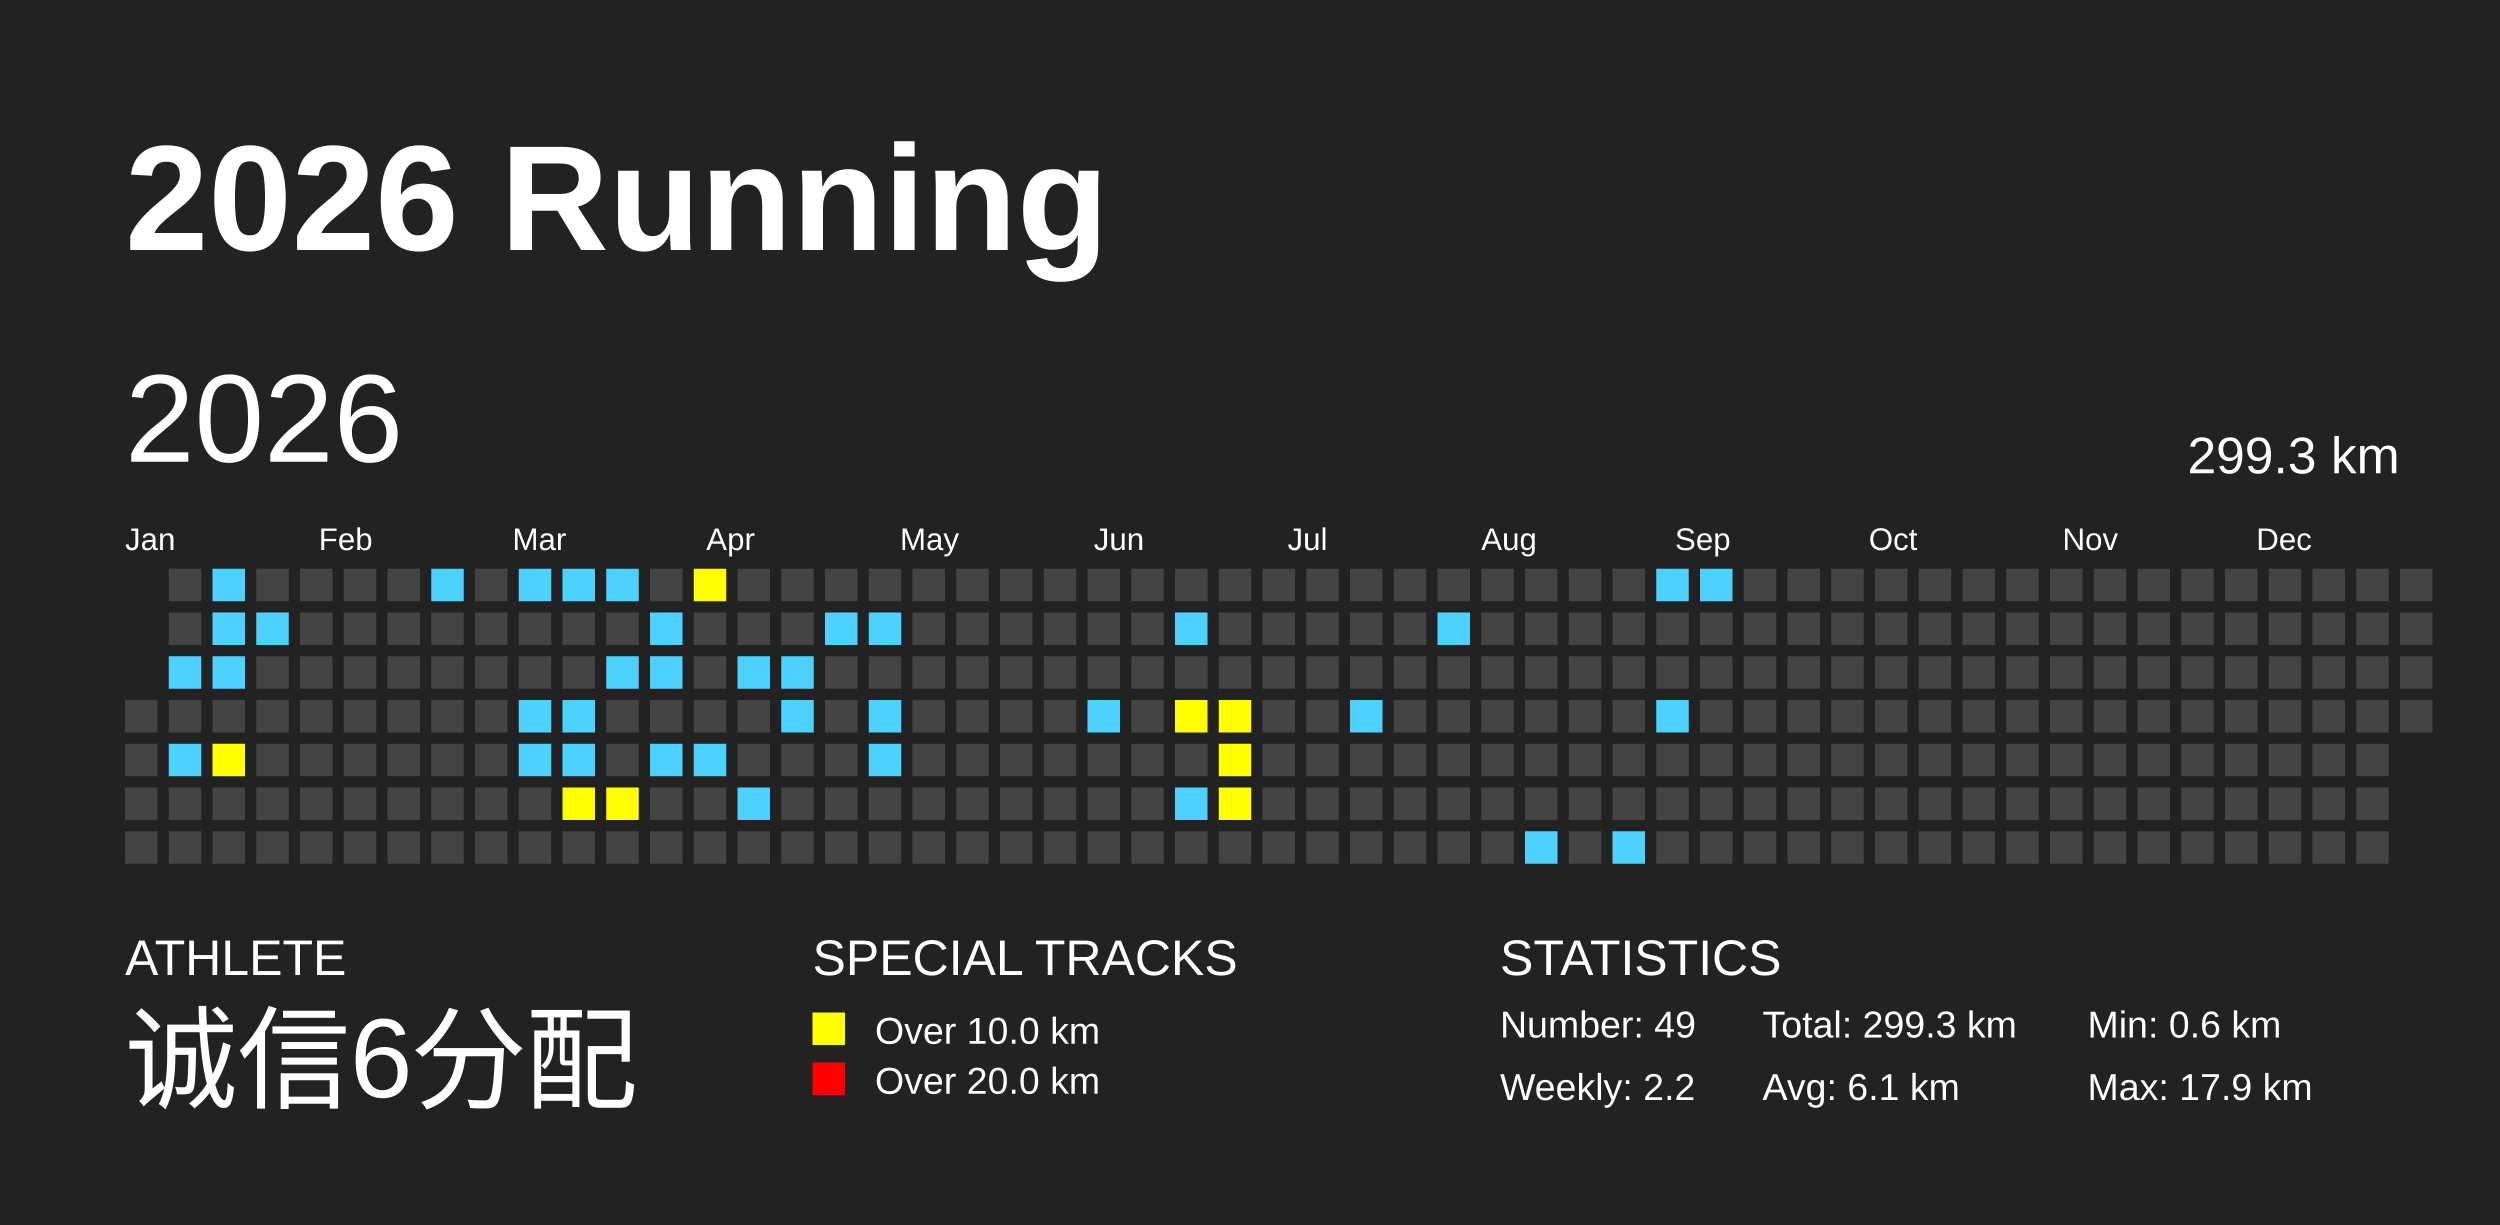
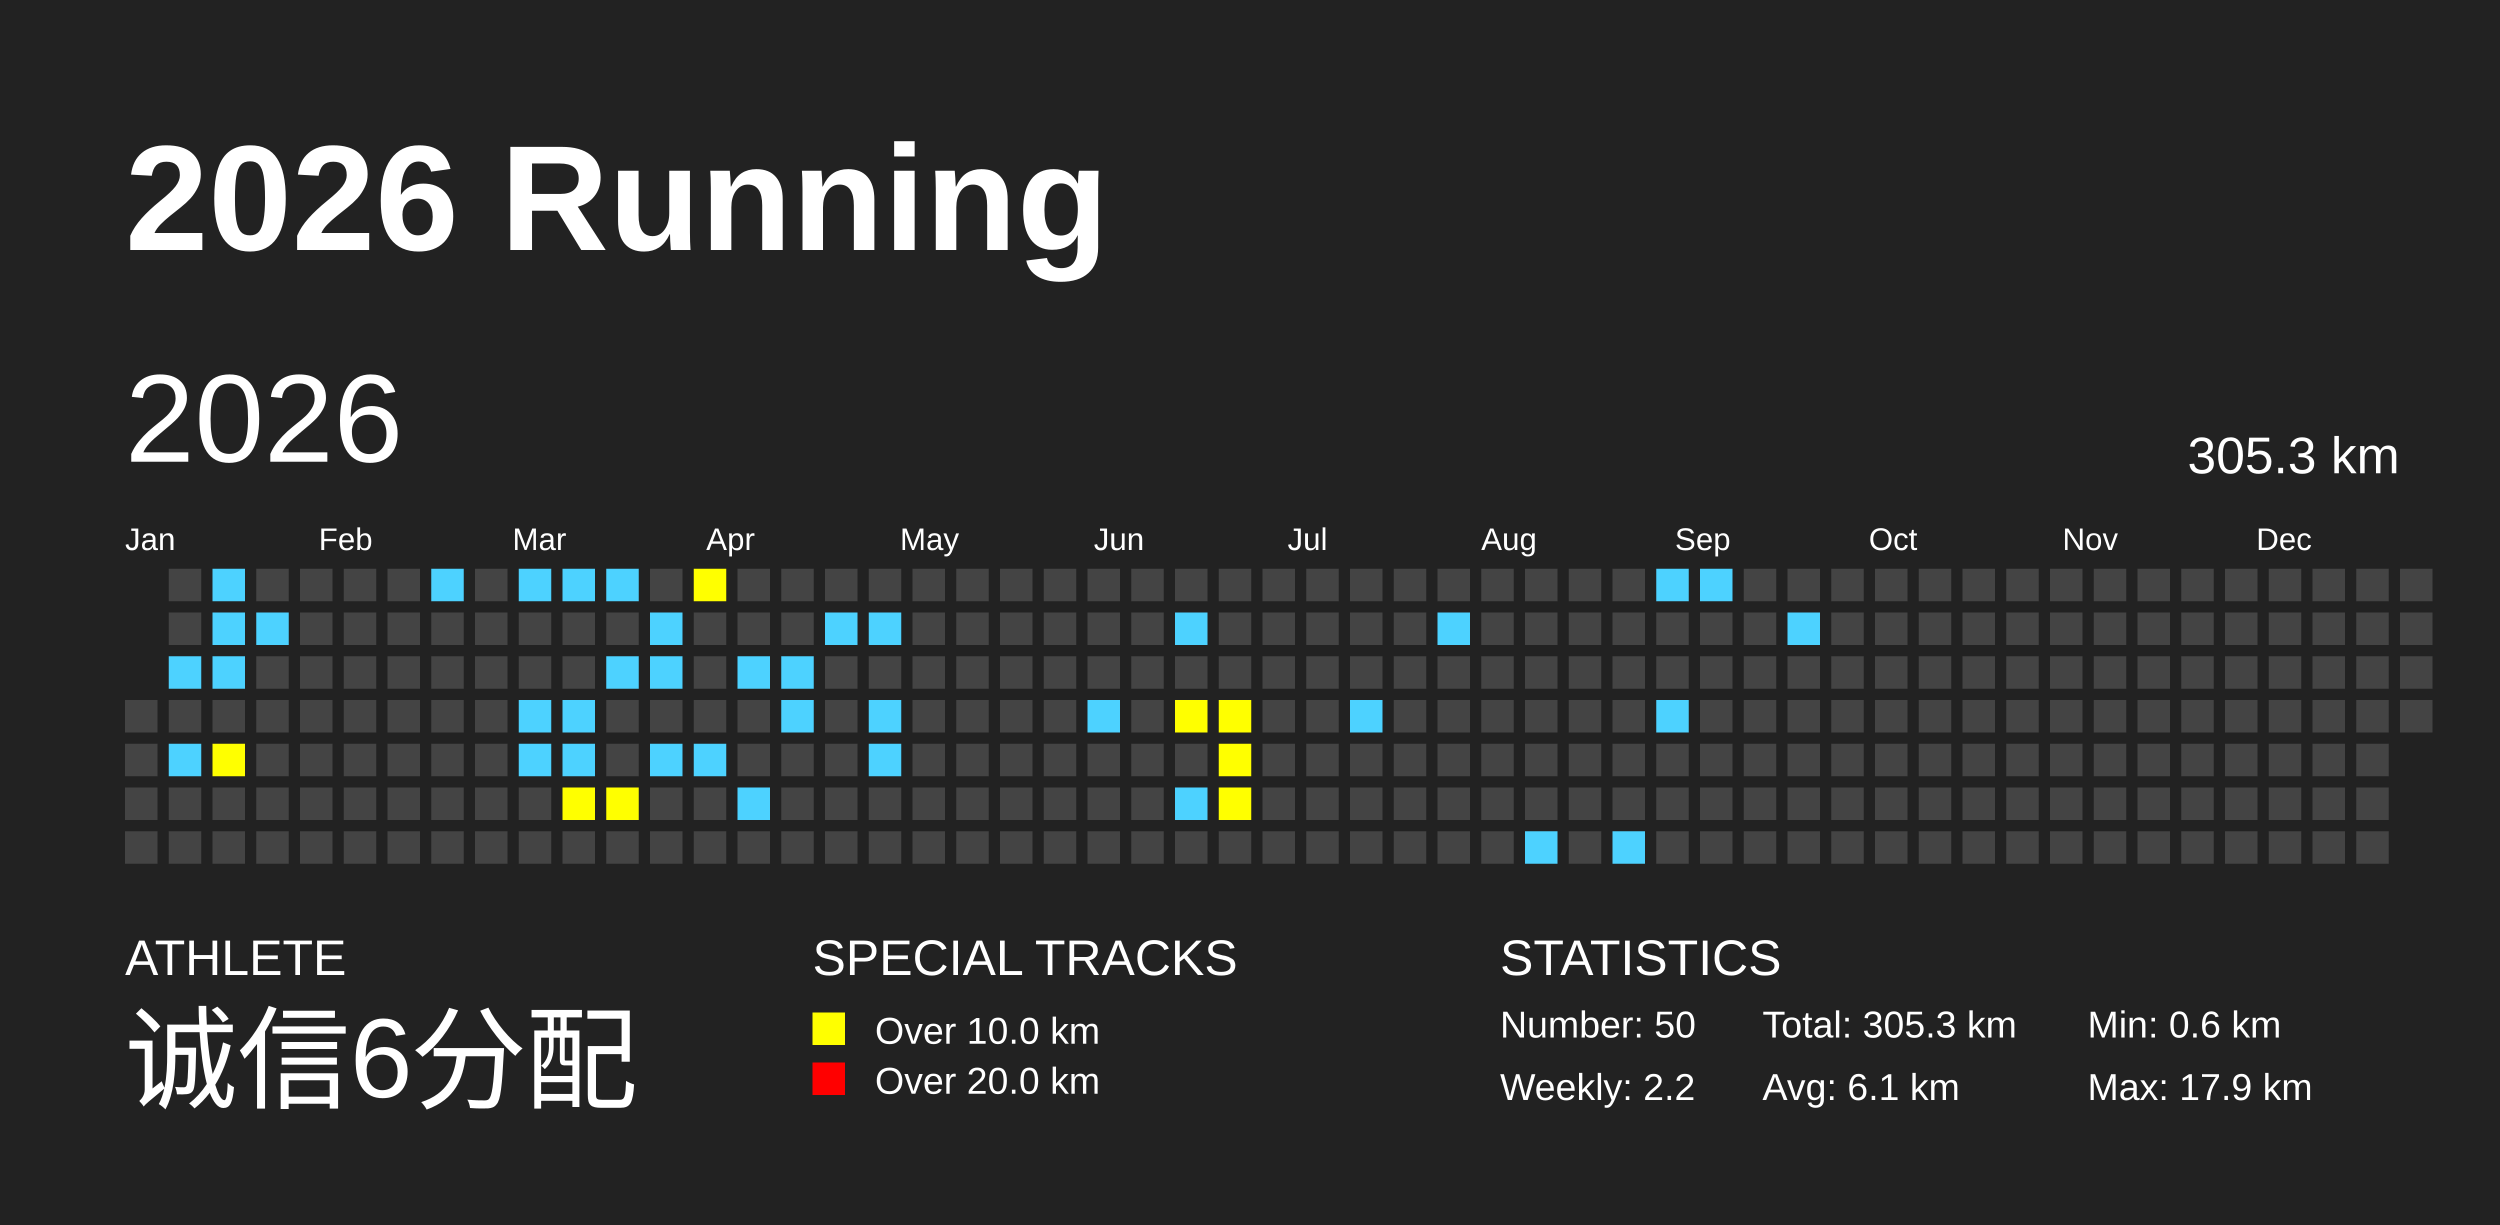
<svg xmlns="http://www.w3.org/2000/svg" baseProfile="full" height="98mm" version="1.1" viewBox="0,0,200,98" width="200mm">
  <defs />
  <rect fill="#222222" height="98" width="200" x="0" y="0" />
  <text fill="#FFFFFF" style="font-size:12px; font-family:Arial; font-weight:bold;" x="10" y="20">2026 Running</text>
  <text fill="#FFFFFF" style="font-size:4px; font-family:Arial" x="10" y="78">ATHLETE</text>
  <text fill="#FFFFFF" style="font-size:9px; font-family:Arial" x="10" y="88">诚信6分配</text>
  <text fill="#FFFFFF" style="font-size:4px; font-family:Arial" x="65" y="78">SPECIAL TRACKS</text>
  <rect fill="yellow" height="2.6" width="2.6" x="65" y="81" />
  <text fill="#FFFFFF" style="font-size:3px; font-family:Arial" x="70" y="83.5">Over 10.0 km</text>
  <rect fill="red" height="2.6" width="2.6" x="65" y="85" />
  <text fill="#FFFFFF" style="font-size:3px; font-family:Arial" x="70" y="87.5">Over 20.0 km</text>
  <text fill="#FFFFFF" style="font-size:4px; font-family:Arial" x="120" y="78">STATISTICS</text>
-   <text fill="#FFFFFF" style="font-size:3px; font-family:Arial" x="120" y="83">Number: 49</text>
+   <text fill="#FFFFFF" style="font-size:3px; font-family:Arial" x="120" y="83">Number: 50</text>
  <text fill="#FFFFFF" style="font-size:3px; font-family:Arial" x="120" y="88">Weekly: 2.2</text>
-   <text fill="#FFFFFF" style="font-size:3px; font-family:Arial" x="141" y="83">Total: 299.3 km</text>
+   <text fill="#FFFFFF" style="font-size:3px; font-family:Arial" x="141" y="83">Total: 305.3 km</text>
  <text fill="#FFFFFF" style="font-size:3px; font-family:Arial" x="141" y="88">Avg: 6.1 km</text>
  <text fill="#FFFFFF" style="font-size:3px; font-family:Arial" x="167" y="83">Min: 0.6 km</text>
  <text fill="#FFFFFF" style="font-size:3px; font-family:Arial" x="167" y="88">Max: 17.9 km</text>
  <text dominant-baseline="hanging" fill="#FFFFFF" style="font-size:10.0px; font-family:Arial;" x="10" y="30">2026</text>
-   <text dominant-baseline="hanging" fill="#FFFFFF" style="font-size:4.125px; font-family:Arial;" x="175" y="35">299.3 km</text>
+   <text dominant-baseline="hanging" fill="#FFFFFF" style="font-size:4.125px; font-family:Arial;" x="175" y="35">305.3 km</text>
  <text fill="#FFFFFF" style="font-size:2.5px; font-family:Arial" x="10.0" y="44">Jan</text>
  <text fill="#FFFFFF" style="font-size:2.5px; font-family:Arial" x="25.5" y="44">Feb</text>
  <text fill="#FFFFFF" style="font-size:2.5px; font-family:Arial" x="41.0" y="44">Mar</text>
  <text fill="#FFFFFF" style="font-size:2.5px; font-family:Arial" x="56.5" y="44">Apr</text>
  <text fill="#FFFFFF" style="font-size:2.5px; font-family:Arial" x="72.0" y="44">May</text>
  <text fill="#FFFFFF" style="font-size:2.5px; font-family:Arial" x="87.5" y="44">Jun</text>
  <text fill="#FFFFFF" style="font-size:2.5px; font-family:Arial" x="103.0" y="44">Jul</text>
  <text fill="#FFFFFF" style="font-size:2.5px; font-family:Arial" x="118.5" y="44">Aug</text>
  <text fill="#FFFFFF" style="font-size:2.5px; font-family:Arial" x="134.0" y="44">Sep</text>
  <text fill="#FFFFFF" style="font-size:2.5px; font-family:Arial" x="149.5" y="44">Oct</text>
  <text fill="#FFFFFF" style="font-size:2.5px; font-family:Arial" x="165.0" y="44">Nov</text>
  <text fill="#FFFFFF" style="font-size:2.5px; font-family:Arial" x="180.5" y="44">Dec</text>
  <rect fill="#444444" height="2.6" width="2.6" x="10.0" y="56.0" />
  <rect fill="#444444" height="2.6" width="2.6" x="10.0" y="59.5" />
  <rect fill="#444444" height="2.6" width="2.6" x="10.0" y="63.0" />
  <rect fill="#444444" height="2.6" width="2.6" x="10.0" y="66.5" />
  <rect fill="#444444" height="2.6" width="2.6" x="13.5" y="45.5" />
  <rect fill="#444444" height="2.6" width="2.6" x="13.5" y="49.0" />
  <rect fill="#4DD2FF" height="2.6" width="2.6" x="13.5" y="52.5" />
  <rect fill="#444444" height="2.6" width="2.6" x="13.5" y="56.0" />
  <rect fill="#4DD2FF" height="2.6" width="2.6" x="13.5" y="59.5" />
  <rect fill="#444444" height="2.6" width="2.6" x="13.5" y="63.0" />
  <rect fill="#444444" height="2.6" width="2.6" x="13.5" y="66.5" />
  <rect fill="#4DD2FF" height="2.6" width="2.6" x="17.0" y="45.5" />
  <rect fill="#4DD2FF" height="2.6" width="2.6" x="17.0" y="49.0" />
  <rect fill="#4DD2FF" height="2.6" width="2.6" x="17.0" y="52.5" />
  <rect fill="#444444" height="2.6" width="2.6" x="17.0" y="56.0" />
  <rect fill="yellow" height="2.6" width="2.6" x="17.0" y="59.5" />
  <rect fill="#444444" height="2.6" width="2.6" x="17.0" y="63.0" />
  <rect fill="#444444" height="2.6" width="2.6" x="17.0" y="66.5" />
  <rect fill="#444444" height="2.6" width="2.6" x="20.5" y="45.5" />
  <rect fill="#4DD2FF" height="2.6" width="2.6" x="20.5" y="49.0" />
  <rect fill="#444444" height="2.6" width="2.6" x="20.5" y="52.5" />
  <rect fill="#444444" height="2.6" width="2.6" x="20.5" y="56.0" />
  <rect fill="#444444" height="2.6" width="2.6" x="20.5" y="59.5" />
  <rect fill="#444444" height="2.6" width="2.6" x="20.5" y="63.0" />
  <rect fill="#444444" height="2.6" width="2.6" x="20.5" y="66.5" />
  <rect fill="#444444" height="2.6" width="2.6" x="24.0" y="45.5" />
  <rect fill="#444444" height="2.6" width="2.6" x="24.0" y="49.0" />
  <rect fill="#444444" height="2.6" width="2.6" x="24.0" y="52.5" />
  <rect fill="#444444" height="2.6" width="2.6" x="24.0" y="56.0" />
  <rect fill="#444444" height="2.6" width="2.6" x="24.0" y="59.5" />
  <rect fill="#444444" height="2.6" width="2.6" x="24.0" y="63.0" />
  <rect fill="#444444" height="2.6" width="2.6" x="24.0" y="66.5" />
  <rect fill="#444444" height="2.6" width="2.6" x="27.5" y="45.5" />
  <rect fill="#444444" height="2.6" width="2.6" x="27.5" y="49.0" />
  <rect fill="#444444" height="2.6" width="2.6" x="27.5" y="52.5" />
  <rect fill="#444444" height="2.6" width="2.6" x="27.5" y="56.0" />
  <rect fill="#444444" height="2.6" width="2.6" x="27.5" y="59.5" />
  <rect fill="#444444" height="2.6" width="2.6" x="27.5" y="63.0" />
  <rect fill="#444444" height="2.6" width="2.6" x="27.5" y="66.5" />
  <rect fill="#444444" height="2.6" width="2.6" x="31.0" y="45.5" />
  <rect fill="#444444" height="2.6" width="2.6" x="31.0" y="49.0" />
  <rect fill="#444444" height="2.6" width="2.6" x="31.0" y="52.5" />
  <rect fill="#444444" height="2.6" width="2.6" x="31.0" y="56.0" />
  <rect fill="#444444" height="2.6" width="2.6" x="31.0" y="59.5" />
  <rect fill="#444444" height="2.6" width="2.6" x="31.0" y="63.0" />
  <rect fill="#444444" height="2.6" width="2.6" x="31.0" y="66.5" />
  <rect fill="#4DD2FF" height="2.6" width="2.6" x="34.5" y="45.5" />
  <rect fill="#444444" height="2.6" width="2.6" x="34.5" y="49.0" />
  <rect fill="#444444" height="2.6" width="2.6" x="34.5" y="52.5" />
  <rect fill="#444444" height="2.6" width="2.6" x="34.5" y="56.0" />
  <rect fill="#444444" height="2.6" width="2.6" x="34.5" y="59.5" />
  <rect fill="#444444" height="2.6" width="2.6" x="34.5" y="63.0" />
  <rect fill="#444444" height="2.6" width="2.6" x="34.5" y="66.5" />
  <rect fill="#444444" height="2.6" width="2.6" x="38.0" y="45.5" />
  <rect fill="#444444" height="2.6" width="2.6" x="38.0" y="49.0" />
  <rect fill="#444444" height="2.6" width="2.6" x="38.0" y="52.5" />
  <rect fill="#444444" height="2.6" width="2.6" x="38.0" y="56.0" />
  <rect fill="#444444" height="2.6" width="2.6" x="38.0" y="59.5" />
  <rect fill="#444444" height="2.6" width="2.6" x="38.0" y="63.0" />
  <rect fill="#444444" height="2.6" width="2.6" x="38.0" y="66.5" />
  <rect fill="#4DD2FF" height="2.6" width="2.6" x="41.5" y="45.5" />
  <rect fill="#444444" height="2.6" width="2.6" x="41.5" y="49.0" />
  <rect fill="#444444" height="2.6" width="2.6" x="41.5" y="52.5" />
  <rect fill="#4DD2FF" height="2.6" width="2.6" x="41.5" y="56.0" />
  <rect fill="#4DD2FF" height="2.6" width="2.6" x="41.5" y="59.5" />
  <rect fill="#444444" height="2.6" width="2.6" x="41.5" y="63.0" />
  <rect fill="#444444" height="2.6" width="2.6" x="41.5" y="66.5" />
  <rect fill="#4DD2FF" height="2.6" width="2.6" x="45.0" y="45.5" />
  <rect fill="#444444" height="2.6" width="2.6" x="45.0" y="49.0" />
  <rect fill="#444444" height="2.6" width="2.6" x="45.0" y="52.5" />
  <rect fill="#4DD2FF" height="2.6" width="2.6" x="45.0" y="56.0" />
  <rect fill="#4DD2FF" height="2.6" width="2.6" x="45.0" y="59.5" />
  <rect fill="yellow" height="2.6" width="2.6" x="45.0" y="63.0" />
  <rect fill="#444444" height="2.6" width="2.6" x="45.0" y="66.5" />
  <rect fill="#4DD2FF" height="2.6" width="2.6" x="48.5" y="45.5" />
  <rect fill="#444444" height="2.6" width="2.6" x="48.5" y="49.0" />
  <rect fill="#4DD2FF" height="2.6" width="2.6" x="48.5" y="52.5" />
  <rect fill="#444444" height="2.6" width="2.6" x="48.5" y="56.0" />
  <rect fill="#444444" height="2.6" width="2.6" x="48.5" y="59.5" />
  <rect fill="yellow" height="2.6" width="2.6" x="48.5" y="63.0" />
  <rect fill="#444444" height="2.6" width="2.6" x="48.5" y="66.5" />
  <rect fill="#444444" height="2.6" width="2.6" x="52.0" y="45.5" />
  <rect fill="#4DD2FF" height="2.6" width="2.6" x="52.0" y="49.0" />
  <rect fill="#4DD2FF" height="2.6" width="2.6" x="52.0" y="52.5" />
  <rect fill="#444444" height="2.6" width="2.6" x="52.0" y="56.0" />
  <rect fill="#4DD2FF" height="2.6" width="2.6" x="52.0" y="59.5" />
  <rect fill="#444444" height="2.6" width="2.6" x="52.0" y="63.0" />
  <rect fill="#444444" height="2.6" width="2.6" x="52.0" y="66.5" />
  <rect fill="yellow" height="2.6" width="2.6" x="55.5" y="45.5" />
  <rect fill="#444444" height="2.6" width="2.6" x="55.5" y="49.0" />
  <rect fill="#444444" height="2.6" width="2.6" x="55.5" y="52.5" />
  <rect fill="#444444" height="2.6" width="2.6" x="55.5" y="56.0" />
  <rect fill="#4DD2FF" height="2.6" width="2.6" x="55.5" y="59.5" />
  <rect fill="#444444" height="2.6" width="2.6" x="55.5" y="63.0" />
  <rect fill="#444444" height="2.6" width="2.6" x="55.5" y="66.5" />
  <rect fill="#444444" height="2.6" width="2.6" x="59.0" y="45.5" />
  <rect fill="#444444" height="2.6" width="2.6" x="59.0" y="49.0" />
  <rect fill="#4DD2FF" height="2.6" width="2.6" x="59.0" y="52.5" />
  <rect fill="#444444" height="2.6" width="2.6" x="59.0" y="56.0" />
  <rect fill="#444444" height="2.6" width="2.6" x="59.0" y="59.5" />
  <rect fill="#4DD2FF" height="2.6" width="2.6" x="59.0" y="63.0" />
  <rect fill="#444444" height="2.6" width="2.6" x="59.0" y="66.5" />
  <rect fill="#444444" height="2.6" width="2.6" x="62.5" y="45.5" />
  <rect fill="#444444" height="2.6" width="2.6" x="62.5" y="49.0" />
  <rect fill="#4DD2FF" height="2.6" width="2.6" x="62.5" y="52.5" />
  <rect fill="#4DD2FF" height="2.6" width="2.6" x="62.5" y="56.0" />
  <rect fill="#444444" height="2.6" width="2.6" x="62.5" y="59.5" />
  <rect fill="#444444" height="2.6" width="2.6" x="62.5" y="63.0" />
  <rect fill="#444444" height="2.6" width="2.6" x="62.5" y="66.5" />
  <rect fill="#444444" height="2.6" width="2.6" x="66.0" y="45.5" />
  <rect fill="#4DD2FF" height="2.6" width="2.6" x="66.0" y="49.0" />
  <rect fill="#444444" height="2.6" width="2.6" x="66.0" y="52.5" />
  <rect fill="#444444" height="2.6" width="2.6" x="66.0" y="56.0" />
  <rect fill="#444444" height="2.6" width="2.6" x="66.0" y="59.5" />
  <rect fill="#444444" height="2.6" width="2.6" x="66.0" y="63.0" />
  <rect fill="#444444" height="2.6" width="2.6" x="66.0" y="66.5" />
  <rect fill="#444444" height="2.6" width="2.6" x="69.5" y="45.5" />
  <rect fill="#4DD2FF" height="2.6" width="2.6" x="69.5" y="49.0" />
  <rect fill="#444444" height="2.6" width="2.6" x="69.5" y="52.5" />
  <rect fill="#4DD2FF" height="2.6" width="2.6" x="69.5" y="56.0" />
  <rect fill="#4DD2FF" height="2.6" width="2.6" x="69.5" y="59.5" />
  <rect fill="#444444" height="2.6" width="2.6" x="69.5" y="63.0" />
  <rect fill="#444444" height="2.6" width="2.6" x="69.5" y="66.5" />
  <rect fill="#444444" height="2.6" width="2.6" x="73.0" y="45.5" />
  <rect fill="#444444" height="2.6" width="2.6" x="73.0" y="49.0" />
  <rect fill="#444444" height="2.6" width="2.6" x="73.0" y="52.5" />
  <rect fill="#444444" height="2.6" width="2.6" x="73.0" y="56.0" />
  <rect fill="#444444" height="2.6" width="2.6" x="73.0" y="59.5" />
  <rect fill="#444444" height="2.6" width="2.6" x="73.0" y="63.0" />
  <rect fill="#444444" height="2.6" width="2.6" x="73.0" y="66.5" />
  <rect fill="#444444" height="2.6" width="2.6" x="76.5" y="45.5" />
  <rect fill="#444444" height="2.6" width="2.6" x="76.5" y="49.0" />
  <rect fill="#444444" height="2.6" width="2.6" x="76.5" y="52.5" />
  <rect fill="#444444" height="2.6" width="2.6" x="76.5" y="56.0" />
  <rect fill="#444444" height="2.6" width="2.6" x="76.5" y="59.5" />
  <rect fill="#444444" height="2.6" width="2.6" x="76.5" y="63.0" />
  <rect fill="#444444" height="2.6" width="2.6" x="76.5" y="66.5" />
  <rect fill="#444444" height="2.6" width="2.6" x="80.0" y="45.5" />
  <rect fill="#444444" height="2.6" width="2.6" x="80.0" y="49.0" />
  <rect fill="#444444" height="2.6" width="2.6" x="80.0" y="52.5" />
  <rect fill="#444444" height="2.6" width="2.6" x="80.0" y="56.0" />
  <rect fill="#444444" height="2.6" width="2.6" x="80.0" y="59.5" />
  <rect fill="#444444" height="2.6" width="2.6" x="80.0" y="63.0" />
  <rect fill="#444444" height="2.6" width="2.6" x="80.0" y="66.5" />
  <rect fill="#444444" height="2.6" width="2.6" x="83.5" y="45.5" />
  <rect fill="#444444" height="2.6" width="2.6" x="83.5" y="49.0" />
  <rect fill="#444444" height="2.6" width="2.6" x="83.5" y="52.5" />
  <rect fill="#444444" height="2.6" width="2.6" x="83.5" y="56.0" />
  <rect fill="#444444" height="2.6" width="2.6" x="83.5" y="59.5" />
  <rect fill="#444444" height="2.6" width="2.6" x="83.5" y="63.0" />
  <rect fill="#444444" height="2.6" width="2.6" x="83.5" y="66.5" />
  <rect fill="#444444" height="2.6" width="2.6" x="87.0" y="45.5" />
  <rect fill="#444444" height="2.6" width="2.6" x="87.0" y="49.0" />
  <rect fill="#444444" height="2.6" width="2.6" x="87.0" y="52.5" />
  <rect fill="#4DD2FF" height="2.6" width="2.6" x="87.0" y="56.0" />
  <rect fill="#444444" height="2.6" width="2.6" x="87.0" y="59.5" />
  <rect fill="#444444" height="2.6" width="2.6" x="87.0" y="63.0" />
  <rect fill="#444444" height="2.6" width="2.6" x="87.0" y="66.5" />
  <rect fill="#444444" height="2.6" width="2.6" x="90.5" y="45.5" />
  <rect fill="#444444" height="2.6" width="2.6" x="90.5" y="49.0" />
  <rect fill="#444444" height="2.6" width="2.6" x="90.5" y="52.5" />
  <rect fill="#444444" height="2.6" width="2.6" x="90.5" y="56.0" />
  <rect fill="#444444" height="2.6" width="2.6" x="90.5" y="59.5" />
  <rect fill="#444444" height="2.6" width="2.6" x="90.5" y="63.0" />
  <rect fill="#444444" height="2.6" width="2.6" x="90.5" y="66.5" />
  <rect fill="#444444" height="2.6" width="2.6" x="94.0" y="45.5" />
  <rect fill="#4DD2FF" height="2.6" width="2.6" x="94.0" y="49.0" />
  <rect fill="#444444" height="2.6" width="2.6" x="94.0" y="52.5" />
  <rect fill="yellow" height="2.6" width="2.6" x="94.0" y="56.0" />
  <rect fill="#444444" height="2.6" width="2.6" x="94.0" y="59.5" />
  <rect fill="#4DD2FF" height="2.6" width="2.6" x="94.0" y="63.0" />
  <rect fill="#444444" height="2.6" width="2.6" x="94.0" y="66.5" />
  <rect fill="#444444" height="2.6" width="2.6" x="97.5" y="45.5" />
  <rect fill="#444444" height="2.6" width="2.6" x="97.5" y="49.0" />
  <rect fill="#444444" height="2.6" width="2.6" x="97.5" y="52.5" />
  <rect fill="yellow" height="2.6" width="2.6" x="97.5" y="56.0" />
  <rect fill="yellow" height="2.6" width="2.6" x="97.5" y="59.5" />
  <rect fill="yellow" height="2.6" width="2.6" x="97.5" y="63.0" />
  <rect fill="#444444" height="2.6" width="2.6" x="97.5" y="66.5" />
  <rect fill="#444444" height="2.6" width="2.6" x="101.0" y="45.5" />
  <rect fill="#444444" height="2.6" width="2.6" x="101.0" y="49.0" />
  <rect fill="#444444" height="2.6" width="2.6" x="101.0" y="52.5" />
  <rect fill="#444444" height="2.6" width="2.6" x="101.0" y="56.0" />
  <rect fill="#444444" height="2.6" width="2.6" x="101.0" y="59.5" />
  <rect fill="#444444" height="2.6" width="2.6" x="101.0" y="63.0" />
  <rect fill="#444444" height="2.6" width="2.6" x="101.0" y="66.5" />
  <rect fill="#444444" height="2.6" width="2.6" x="104.5" y="45.5" />
  <rect fill="#444444" height="2.6" width="2.6" x="104.5" y="49.0" />
  <rect fill="#444444" height="2.6" width="2.6" x="104.5" y="52.5" />
  <rect fill="#444444" height="2.6" width="2.6" x="104.5" y="56.0" />
  <rect fill="#444444" height="2.6" width="2.6" x="104.5" y="59.5" />
  <rect fill="#444444" height="2.6" width="2.6" x="104.5" y="63.0" />
  <rect fill="#444444" height="2.6" width="2.6" x="104.5" y="66.5" />
  <rect fill="#444444" height="2.6" width="2.6" x="108.0" y="45.5" />
  <rect fill="#444444" height="2.6" width="2.6" x="108.0" y="49.0" />
  <rect fill="#444444" height="2.6" width="2.6" x="108.0" y="52.5" />
  <rect fill="#4DD2FF" height="2.6" width="2.6" x="108.0" y="56.0" />
  <rect fill="#444444" height="2.6" width="2.6" x="108.0" y="59.5" />
  <rect fill="#444444" height="2.6" width="2.6" x="108.0" y="63.0" />
  <rect fill="#444444" height="2.6" width="2.6" x="108.0" y="66.5" />
  <rect fill="#444444" height="2.6" width="2.6" x="111.5" y="45.5" />
  <rect fill="#444444" height="2.6" width="2.6" x="111.5" y="49.0" />
  <rect fill="#444444" height="2.6" width="2.6" x="111.5" y="52.5" />
  <rect fill="#444444" height="2.6" width="2.6" x="111.5" y="56.0" />
  <rect fill="#444444" height="2.6" width="2.6" x="111.5" y="59.5" />
  <rect fill="#444444" height="2.6" width="2.6" x="111.5" y="63.0" />
  <rect fill="#444444" height="2.6" width="2.6" x="111.5" y="66.5" />
  <rect fill="#444444" height="2.6" width="2.6" x="115.0" y="45.5" />
  <rect fill="#4DD2FF" height="2.6" width="2.6" x="115.0" y="49.0" />
  <rect fill="#444444" height="2.6" width="2.6" x="115.0" y="52.5" />
  <rect fill="#444444" height="2.6" width="2.6" x="115.0" y="56.0" />
  <rect fill="#444444" height="2.6" width="2.6" x="115.0" y="59.5" />
  <rect fill="#444444" height="2.6" width="2.6" x="115.0" y="63.0" />
  <rect fill="#444444" height="2.6" width="2.6" x="115.0" y="66.5" />
  <rect fill="#444444" height="2.6" width="2.6" x="118.5" y="45.5" />
  <rect fill="#444444" height="2.6" width="2.6" x="118.5" y="49.0" />
  <rect fill="#444444" height="2.6" width="2.6" x="118.5" y="52.5" />
  <rect fill="#444444" height="2.6" width="2.6" x="118.5" y="56.0" />
  <rect fill="#444444" height="2.6" width="2.6" x="118.5" y="59.5" />
  <rect fill="#444444" height="2.6" width="2.6" x="118.5" y="63.0" />
  <rect fill="#444444" height="2.6" width="2.6" x="118.5" y="66.5" />
  <rect fill="#444444" height="2.6" width="2.6" x="122.0" y="45.5" />
  <rect fill="#444444" height="2.6" width="2.6" x="122.0" y="49.0" />
  <rect fill="#444444" height="2.6" width="2.6" x="122.0" y="52.5" />
  <rect fill="#444444" height="2.6" width="2.6" x="122.0" y="56.0" />
  <rect fill="#444444" height="2.6" width="2.6" x="122.0" y="59.5" />
  <rect fill="#444444" height="2.6" width="2.6" x="122.0" y="63.0" />
  <rect fill="#4DD2FF" height="2.6" width="2.6" x="122.0" y="66.5" />
  <rect fill="#444444" height="2.6" width="2.6" x="125.5" y="45.5" />
  <rect fill="#444444" height="2.6" width="2.6" x="125.5" y="49.0" />
  <rect fill="#444444" height="2.6" width="2.6" x="125.5" y="52.5" />
  <rect fill="#444444" height="2.6" width="2.6" x="125.5" y="56.0" />
  <rect fill="#444444" height="2.6" width="2.6" x="125.5" y="59.5" />
  <rect fill="#444444" height="2.6" width="2.6" x="125.5" y="63.0" />
  <rect fill="#444444" height="2.6" width="2.6" x="125.5" y="66.5" />
  <rect fill="#444444" height="2.6" width="2.6" x="129.0" y="45.5" />
  <rect fill="#444444" height="2.6" width="2.6" x="129.0" y="49.0" />
  <rect fill="#444444" height="2.6" width="2.6" x="129.0" y="52.5" />
  <rect fill="#444444" height="2.6" width="2.6" x="129.0" y="56.0" />
  <rect fill="#444444" height="2.6" width="2.6" x="129.0" y="59.5" />
  <rect fill="#444444" height="2.6" width="2.6" x="129.0" y="63.0" />
  <rect fill="#4DD2FF" height="2.6" width="2.6" x="129.0" y="66.5" />
  <rect fill="#4DD2FF" height="2.6" width="2.6" x="132.5" y="45.5" />
  <rect fill="#444444" height="2.6" width="2.6" x="132.5" y="49.0" />
  <rect fill="#444444" height="2.6" width="2.6" x="132.5" y="52.5" />
  <rect fill="#4DD2FF" height="2.6" width="2.6" x="132.5" y="56.0" />
  <rect fill="#444444" height="2.6" width="2.6" x="132.5" y="59.5" />
  <rect fill="#444444" height="2.6" width="2.6" x="132.5" y="63.0" />
  <rect fill="#444444" height="2.6" width="2.6" x="132.5" y="66.5" />
  <rect fill="#4DD2FF" height="2.6" width="2.6" x="136.0" y="45.5" />
  <rect fill="#444444" height="2.6" width="2.6" x="136.0" y="49.0" />
  <rect fill="#444444" height="2.6" width="2.6" x="136.0" y="52.5" />
  <rect fill="#444444" height="2.6" width="2.6" x="136.0" y="56.0" />
  <rect fill="#444444" height="2.6" width="2.6" x="136.0" y="59.5" />
  <rect fill="#444444" height="2.6" width="2.6" x="136.0" y="63.0" />
  <rect fill="#444444" height="2.6" width="2.6" x="136.0" y="66.5" />
  <rect fill="#444444" height="2.6" width="2.6" x="139.5" y="45.5" />
  <rect fill="#444444" height="2.6" width="2.6" x="139.5" y="49.0" />
  <rect fill="#444444" height="2.6" width="2.6" x="139.5" y="52.5" />
  <rect fill="#444444" height="2.6" width="2.6" x="139.5" y="56.0" />
  <rect fill="#444444" height="2.6" width="2.6" x="139.5" y="59.5" />
  <rect fill="#444444" height="2.6" width="2.6" x="139.5" y="63.0" />
  <rect fill="#444444" height="2.6" width="2.6" x="139.5" y="66.5" />
  <rect fill="#444444" height="2.6" width="2.6" x="143.0" y="45.5" />
-   <rect fill="#444444" height="2.6" width="2.6" x="143.0" y="49.0" />
+   <rect fill="#4DD2FF" height="2.6" width="2.6" x="143.0" y="49.0" />
  <rect fill="#444444" height="2.6" width="2.6" x="143.0" y="52.5" />
  <rect fill="#444444" height="2.6" width="2.6" x="143.0" y="56.0" />
  <rect fill="#444444" height="2.6" width="2.6" x="143.0" y="59.5" />
  <rect fill="#444444" height="2.6" width="2.6" x="143.0" y="63.0" />
  <rect fill="#444444" height="2.6" width="2.6" x="143.0" y="66.5" />
  <rect fill="#444444" height="2.6" width="2.6" x="146.5" y="45.5" />
  <rect fill="#444444" height="2.6" width="2.6" x="146.5" y="49.0" />
  <rect fill="#444444" height="2.6" width="2.6" x="146.5" y="52.5" />
  <rect fill="#444444" height="2.6" width="2.6" x="146.5" y="56.0" />
  <rect fill="#444444" height="2.6" width="2.6" x="146.5" y="59.5" />
  <rect fill="#444444" height="2.6" width="2.6" x="146.5" y="63.0" />
  <rect fill="#444444" height="2.6" width="2.6" x="146.5" y="66.5" />
  <rect fill="#444444" height="2.6" width="2.6" x="150.0" y="45.5" />
  <rect fill="#444444" height="2.6" width="2.6" x="150.0" y="49.0" />
  <rect fill="#444444" height="2.6" width="2.6" x="150.0" y="52.5" />
  <rect fill="#444444" height="2.6" width="2.6" x="150.0" y="56.0" />
  <rect fill="#444444" height="2.6" width="2.6" x="150.0" y="59.5" />
  <rect fill="#444444" height="2.6" width="2.6" x="150.0" y="63.0" />
  <rect fill="#444444" height="2.6" width="2.6" x="150.0" y="66.5" />
  <rect fill="#444444" height="2.6" width="2.6" x="153.5" y="45.5" />
  <rect fill="#444444" height="2.6" width="2.6" x="153.5" y="49.0" />
  <rect fill="#444444" height="2.6" width="2.6" x="153.5" y="52.5" />
  <rect fill="#444444" height="2.6" width="2.6" x="153.5" y="56.0" />
  <rect fill="#444444" height="2.6" width="2.6" x="153.5" y="59.5" />
  <rect fill="#444444" height="2.6" width="2.6" x="153.5" y="63.0" />
  <rect fill="#444444" height="2.6" width="2.6" x="153.5" y="66.5" />
  <rect fill="#444444" height="2.6" width="2.6" x="157.0" y="45.5" />
  <rect fill="#444444" height="2.6" width="2.6" x="157.0" y="49.0" />
  <rect fill="#444444" height="2.6" width="2.6" x="157.0" y="52.5" />
  <rect fill="#444444" height="2.6" width="2.6" x="157.0" y="56.0" />
  <rect fill="#444444" height="2.6" width="2.6" x="157.0" y="59.5" />
  <rect fill="#444444" height="2.6" width="2.6" x="157.0" y="63.0" />
  <rect fill="#444444" height="2.6" width="2.6" x="157.0" y="66.5" />
  <rect fill="#444444" height="2.6" width="2.6" x="160.5" y="45.5" />
  <rect fill="#444444" height="2.6" width="2.6" x="160.5" y="49.0" />
  <rect fill="#444444" height="2.6" width="2.6" x="160.5" y="52.5" />
  <rect fill="#444444" height="2.6" width="2.6" x="160.5" y="56.0" />
  <rect fill="#444444" height="2.6" width="2.6" x="160.5" y="59.5" />
  <rect fill="#444444" height="2.6" width="2.6" x="160.5" y="63.0" />
  <rect fill="#444444" height="2.6" width="2.6" x="160.5" y="66.5" />
  <rect fill="#444444" height="2.6" width="2.6" x="164.0" y="45.5" />
  <rect fill="#444444" height="2.6" width="2.6" x="164.0" y="49.0" />
  <rect fill="#444444" height="2.6" width="2.6" x="164.0" y="52.5" />
  <rect fill="#444444" height="2.6" width="2.6" x="164.0" y="56.0" />
  <rect fill="#444444" height="2.6" width="2.6" x="164.0" y="59.5" />
  <rect fill="#444444" height="2.6" width="2.6" x="164.0" y="63.0" />
  <rect fill="#444444" height="2.6" width="2.6" x="164.0" y="66.5" />
  <rect fill="#444444" height="2.6" width="2.6" x="167.5" y="45.5" />
  <rect fill="#444444" height="2.6" width="2.6" x="167.5" y="49.0" />
  <rect fill="#444444" height="2.6" width="2.6" x="167.5" y="52.5" />
  <rect fill="#444444" height="2.6" width="2.6" x="167.5" y="56.0" />
  <rect fill="#444444" height="2.6" width="2.6" x="167.5" y="59.5" />
  <rect fill="#444444" height="2.6" width="2.6" x="167.5" y="63.0" />
  <rect fill="#444444" height="2.6" width="2.6" x="167.5" y="66.5" />
  <rect fill="#444444" height="2.6" width="2.6" x="171.0" y="45.5" />
  <rect fill="#444444" height="2.6" width="2.6" x="171.0" y="49.0" />
  <rect fill="#444444" height="2.6" width="2.6" x="171.0" y="52.5" />
  <rect fill="#444444" height="2.6" width="2.6" x="171.0" y="56.0" />
  <rect fill="#444444" height="2.6" width="2.6" x="171.0" y="59.5" />
  <rect fill="#444444" height="2.6" width="2.6" x="171.0" y="63.0" />
  <rect fill="#444444" height="2.6" width="2.6" x="171.0" y="66.5" />
  <rect fill="#444444" height="2.6" width="2.6" x="174.5" y="45.5" />
  <rect fill="#444444" height="2.6" width="2.6" x="174.5" y="49.0" />
  <rect fill="#444444" height="2.6" width="2.6" x="174.5" y="52.5" />
  <rect fill="#444444" height="2.6" width="2.6" x="174.5" y="56.0" />
  <rect fill="#444444" height="2.6" width="2.6" x="174.5" y="59.5" />
  <rect fill="#444444" height="2.6" width="2.6" x="174.5" y="63.0" />
  <rect fill="#444444" height="2.6" width="2.6" x="174.5" y="66.5" />
  <rect fill="#444444" height="2.6" width="2.6" x="178.0" y="45.5" />
  <rect fill="#444444" height="2.6" width="2.6" x="178.0" y="49.0" />
  <rect fill="#444444" height="2.6" width="2.6" x="178.0" y="52.5" />
  <rect fill="#444444" height="2.6" width="2.6" x="178.0" y="56.0" />
  <rect fill="#444444" height="2.6" width="2.6" x="178.0" y="59.5" />
  <rect fill="#444444" height="2.6" width="2.6" x="178.0" y="63.0" />
  <rect fill="#444444" height="2.6" width="2.6" x="178.0" y="66.5" />
  <rect fill="#444444" height="2.6" width="2.6" x="181.5" y="45.5" />
  <rect fill="#444444" height="2.6" width="2.6" x="181.5" y="49.0" />
  <rect fill="#444444" height="2.6" width="2.6" x="181.5" y="52.5" />
  <rect fill="#444444" height="2.6" width="2.6" x="181.5" y="56.0" />
  <rect fill="#444444" height="2.6" width="2.6" x="181.5" y="59.5" />
  <rect fill="#444444" height="2.6" width="2.6" x="181.5" y="63.0" />
  <rect fill="#444444" height="2.6" width="2.6" x="181.5" y="66.5" />
  <rect fill="#444444" height="2.6" width="2.6" x="185.0" y="45.5" />
  <rect fill="#444444" height="2.6" width="2.6" x="185.0" y="49.0" />
  <rect fill="#444444" height="2.6" width="2.6" x="185.0" y="52.5" />
  <rect fill="#444444" height="2.6" width="2.6" x="185.0" y="56.0" />
  <rect fill="#444444" height="2.6" width="2.6" x="185.0" y="59.5" />
  <rect fill="#444444" height="2.6" width="2.6" x="185.0" y="63.0" />
  <rect fill="#444444" height="2.6" width="2.6" x="185.0" y="66.5" />
  <rect fill="#444444" height="2.6" width="2.6" x="188.5" y="45.5" />
  <rect fill="#444444" height="2.6" width="2.6" x="188.5" y="49.0" />
  <rect fill="#444444" height="2.6" width="2.6" x="188.5" y="52.5" />
  <rect fill="#444444" height="2.6" width="2.6" x="188.5" y="56.0" />
  <rect fill="#444444" height="2.6" width="2.6" x="188.5" y="59.5" />
  <rect fill="#444444" height="2.6" width="2.6" x="188.5" y="63.0" />
  <rect fill="#444444" height="2.6" width="2.6" x="188.5" y="66.5" />
  <rect fill="#444444" height="2.6" width="2.6" x="192.0" y="45.5" />
  <rect fill="#444444" height="2.6" width="2.6" x="192.0" y="49.0" />
  <rect fill="#444444" height="2.6" width="2.6" x="192.0" y="52.5" />
  <rect fill="#444444" height="2.6" width="2.6" x="192.0" y="56.0" />
</svg>
